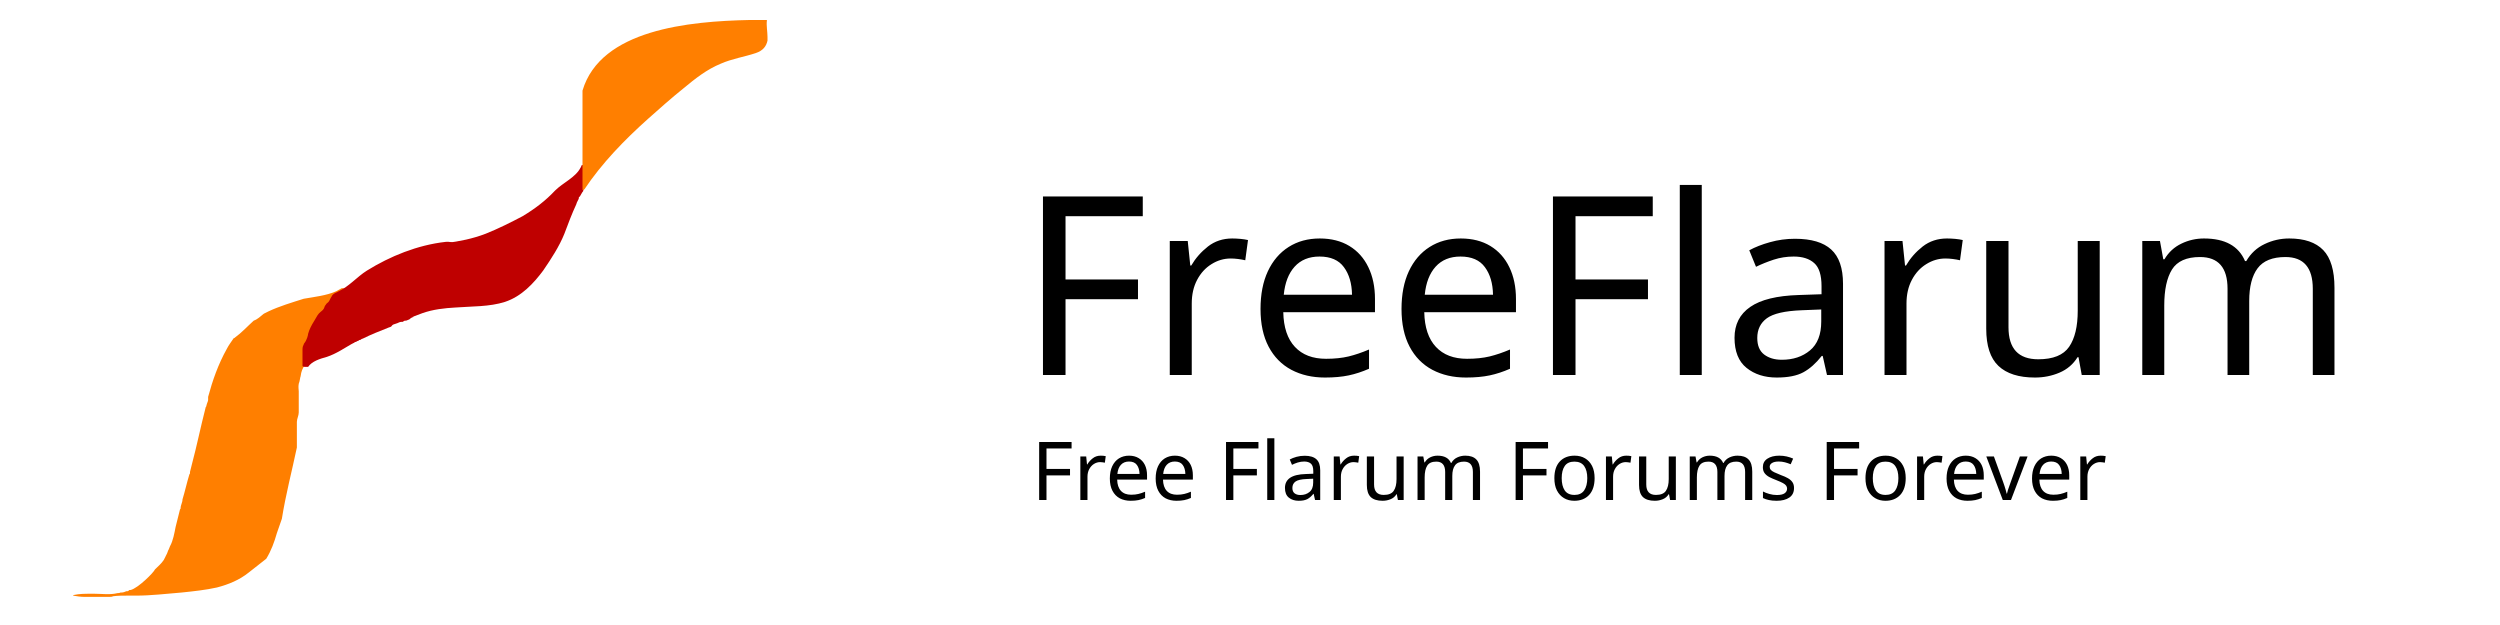
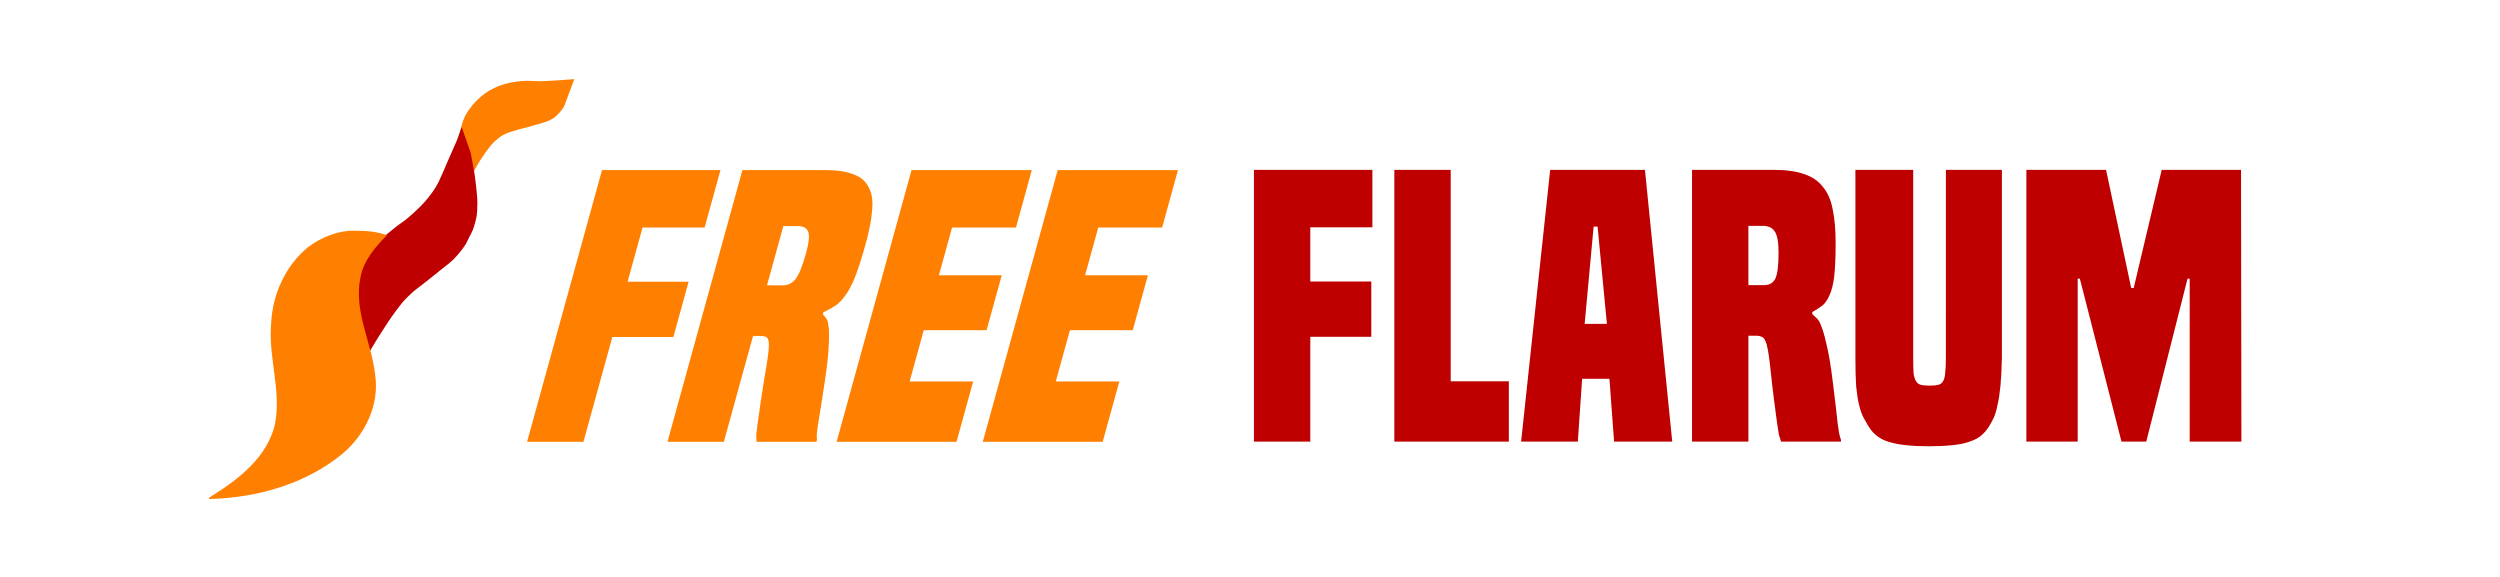
- <svg xmlns="http://www.w3.org/2000/svg" version="1.1" id="Layer_1" x="0px" y="0px" viewBox="0 0 400 100" style="enable-background:new 0 0 400 100;" xml:space="preserve">
-   <style type="text/css">
- 	.st0{fill:#FF7F00;}
- 	.st1{fill:#BF0000;}
- 	.st2{fill:none;}
- 	.st3{font-family:'TrebuchetMS';}
- 	.st4{font-size:40px;}
- 	.st5{font-family:'Verdana';}
- 	.st6{font-size:13px;}
- </style>
-   <g>
-     <path class="st0" d="M58.6,45.7c-0.6,0-1.4,0-2.1,0.2c-0.7,0.3-1.3,0.3-1.8,0.2c-0.3,0.2-0.6,0.3-0.9,0.5c-1.6,0.7-3.5,0.9-5.2,1.2   c-1.9,0.6-3.9,1.2-5.6,2c-0.2,0.1-0.4,0.2-0.6,0.3c-0.1,0-0.1,0.1-0.2,0.1c-0.5,0.4-1,0.9-1.6,1.1c-1,0.9-1.9,1.9-3,2.7   c-0.1,0.1-0.1,0.1-0.2,0.1c-0.4,0.6-0.8,1.1-1.1,1.7c-1.4,2.5-2.3,5.1-3,7.7V64c0,0.2-0.2,0.5-0.3,1c0,0.1-0.1,0.1-0.1,0.2   c-0.8,3.1-1.4,6.1-2.2,9.1c-0.1,0.4-0.2,0.8-0.3,1.2v0.2c0,0.1-0.1,0.2-0.1,0.2c-0.4,1.3-0.7,2.7-1.1,4c0,0.5-0.3,0.9-0.3,1.4   c0,0.1,0,0.1-0.1,0.2c-0.2,0.9-0.5,1.9-0.7,2.8c-0.2,1-0.4,2.2-0.9,3.1L27,87.9c-0.2,0.3-0.1,0.4-0.5,1.1c-0.1,0.3,0.4-0.8-0.3,0.6   c-0.4,0.6-0.9,1-1.4,1.5c-0.2,0.5-2.7,3-3.9,3.3c0,0-0.1,0-0.1,0c-0.1,0-0.2,0-0.2,0.1c-0.1,0.1-0.2,0.1-0.4,0.1   c-0.2,0.1-0.5,0.2-0.7,0.2c-0.1,0-0.1,0-0.2,0c-0.2,0.1-0.4,0.1-0.5,0.1c-1.2,0.3-2.5,0.1-3.7,0.1c0,0,0,0-0.1,0c0,0-0.1,0-0.1,0   c0,0,0,0-0.1,0c-0.1,0-0.1,0-0.2,0c-1,0-1.9,0-2.8,0.2c0,0-0.1,0-0.1,0.1c0,0,0,0,0,0c0.6,0.1,1.2,0.2,1.8,0.2c1,0,2.1,0,3.1,0   c0.1,0,0.1,0,0.2,0c0.1,0,0.2,0,0.4,0c0,0,0,0,0.1,0c0.1,0,0.1,0,0.2,0c0.2,0,0.4,0,0.6-0.1c0.7-0.1,1.5-0.1,2.2-0.1   c0.4,0,0.8,0,1.2,0c0.1,0,0.2,0,0.2,0c2.5,0,4.9-0.3,7.4-0.5c1.9-0.2,3.8-0.4,5.6-0.8c1.9-0.5,3.6-1.2,5.1-2.4   c1-0.8,1.9-1.5,2.8-2.2c0.8-1.3,1.3-2.7,1.7-4.1c0.3-0.8,0.5-1.5,0.8-2.3c0.6-3.8,1.6-7.6,2.4-11.4v-4.1c0-0.5,0.3-1,0.3-1.5v-3.4   c0-0.2-0.1-0.7,0-1.2c0.2-0.5,0.2-1,0.3-1.2c0.1-0.8,0.3-1.2,0.6-1.7c0.3-0.5,0.5-0.8,0.6-1c0.2-0.3,0.3-0.7,0.3-1.2   c0-0.5,0.3-0.7,0.6-1c0.3-0.2,0.3-0.6,0.6-0.7c0.4-0.1,0.3-0.5,0.6-1c0.3-0.5,0.7-0.6,0.9-0.7c0.2-0.2,0.3-0.5,0.3-0.7   c0-0.2,0.2-0.6,0.6-1c0.2-0.2,0.7-0.2,0.9-0.5c0.1-0.2,0.7-0.3,0.9-0.5c0.2-0.2,0.1-0.3,0.3-0.5c0.3-0.5,0.6-0.6,0.9-0.7   c0.4-0.1,0.3-0.4,0.6-0.5c0.6-0.1,0.8-0.6,1.2-0.7c0.3-0.1,0.6,0,0.9,0c0.3,0,0.6-0.2,0.9-0.2c0.4-0.1,0.7-0.1,0.9-0.2   c0.2-0.2,0.3-0.5,0.6-0.5s0.4-0.1,0.6-0.2c0.2-0.2,0.5-0.1,0.9-0.2c0.3-0.1,0.6,0,1.2,0s0.6-0.2,1.2-0.2s0.7-0.3,0.9-0.5H58.6z" />
-     <path class="st0" d="M65.8,45.7h0.9C66.4,45.7,66.1,45.5,65.8,45.7z" />
-     <path class="st0" d="M68.5,45.7h0.3c0.3,0,0.9,0.2,0.9,0S68.8,45.7,68.5,45.7z" />
-     <path class="st1" d="M95,22.9c-0.3,0,0,0.5,0,0.8C95,23.5,95.3,22.9,95,22.9z" />
-     <path class="st1" d="M80.8,48.3c2.7-0.9,4.6-3,6.1-5c1.3-1.9,2.6-3.9,3.4-5.9c0.6-1.6,1.2-3.2,1.9-4.7c0-0.1,0.1-0.2,0.1-0.3   c0.1-0.2,0.2-0.4,0.3-0.6c0-0.1,0-0.3,0.1-0.3c0,0,0.1-0.1,0.1-0.1c0.2-0.3,0.3-0.6,0.5-0.8c0.1-0.5,0.2-0.7,0.3-0.9   c0.2-0.3,0.4-0.4,0.6-0.8c0.2-0.5,0-0.8,0-1.1v-0.8c0-0.3,0.4-0.2,0.6-0.5c0.3-0.7,0-1.1,0-1.3v-0.3c-0.2,0.3-0.9,1.1-1.2,1.3   c-0.1,0.1-0.4,0.2-0.6,0.3c0,0.1,0,0.2-0.1,0.3c-0.8,1.6-2.8,2.4-4.1,3.7c-1.5,1.6-3.2,2.9-5.2,4.1c-1.9,1-3.9,2-5.9,2.8   c-2.1,0.8-4.1,1.2-6.4,1.5c-0.9,0.1-1.8,0.3-2.7,0.4L48.8,57.2c0,0,0.3,0,0.6,0h1.2c0.3,0,0.4-0.1,0.6-0.3c0.2-0.2,0.7,0.2,0.9,0   c0.2-0.2,0.3-0.3,0.6-0.3c0.3,0,0.6-0.3,0.9-0.3c0.3,0,0.3-0.3,0.6-0.3c0.3,0,0.4-0.1,0.6-0.3s0.2-0.4,0.6-0.5   c0.3-0.1,0.5-0.1,0.9-0.3c0.1,0,0.1,0,0.2,0c0,0,0.1,0,0.1-0.1c0.2-0.1,0.4-0.2,0.7-0.3c0.1-0.1,0.2-0.2,0.5-0.3c0.1,0,0.2,0,0.2,0   c1.4-0.7,2.7-1.2,4.2-1.8c0.1,0,0.2-0.1,0.3-0.1c0.1-0.1,0.2-0.1,0.2-0.2c0.2-0.2,0.3-0.2,0.6-0.3c0.4-0.1,0.6-0.3,0.9-0.3   c0.1,0,0.1,0,0.2,0c0.1,0,0.1-0.1,0.2-0.1c0.1-0.1,0.2-0.1,0.4-0.1c0.2-0.1,0.3-0.1,0.5-0.2c0.2-0.2,0.5-0.4,0.8-0.4H66   c0.5-0.2,1.1-0.4,1.6-0.6c1.7-0.6,3.5-0.8,5.3-0.9C75.5,49,78.3,49.1,80.8,48.3z" />
-     <path class="st1" d="M94.7,24.3v0.5c0.1-0.2,0.3-0.8,0.3-1.1C95,24,94.7,24,94.7,24.3z" />
-     <path class="st0" d="M109.4,14.1c1.8-1.5,3.7-3,5.9-3.9c1.8-0.8,3.8-1.1,5.6-1.7c1.2-0.4,1.7-1.1,1.9-2c0-0.2,0-0.4,0-0.6   c0-0.8-0.2-1.8-0.1-2.6c0,0,0-0.1,0-0.1c-0.2,0-0.5,0-0.7,0c-0.7,0-1.4,0-2.1,0c-9.6,0.2-23.8,1.5-26.7,11.3c0,0,0,0.1,0,0.1v15.8   l0.3-0.1c2.8-4.2,6.4-7.9,10.2-11.3C105.5,17.4,107.4,15.7,109.4,14.1z" />
-     <path class="st1" d="M71.3,38.7c-4.5,0.5-8.9,2.3-12.6,4.6c-1.6,1-2.9,2.6-4.7,3.4c-0.1,0.1-0.3,0.1-0.4,0.2   c-0.2,0.1-0.3,0.2-0.4,0.3c-0.1,0.2-0.2,0.3-0.3,0.5c-0.1,0.2-0.1,0.2-0.2,0.4c-0.2,0.4-0.4,0.3-0.6,0.7C51.9,49,52,49,51.8,49.4   c-0.2,0.3-0.4,0.4-0.5,0.5c-0.4,0.3-0.6,0.7-1,1.4c-0.5,0.8-0.8,1.4-1,2.1c0,0.2-0.2,1-0.6,1.5c0,0-0.1,0.1-0.1,0.2   c-0.1,0.2-0.2,0.4-0.2,0.8c0,0.2,0,0.4,0,0.7v1.9c0,0.2,0.3,0.2,0.5,0.2h0.4c0.6-0.9,1.9-1.3,3-1.6c1.5-0.5,2.8-1.4,4.2-2.2   c0.3-0.2,0.7-0.3,1-0.5c0.2,0,0.3-0.1,0.4-0.2c0.1-0.1,0-0.3,0.1-0.5c0.1-0.1,0.1-0.2,0.3-0.3c0.2-0.1,0.3-0.2,0.5-0.3   c0.3-0.2,0.6-0.4,0.8-0.6c0.2-0.4,0.3-0.6,0.8-1.1c0.3-0.2,0.5-0.7,0.8-1.1c0.5-0.7,0.9-1,1.3-1.3c0.4-0.3,0.4-1,0.8-1.3   c0.4-0.3,0.5-0.5,0.8-0.6c0.5-0.3,0.7-0.9,1-1.3c0.2-0.2,1-0.3,1.3-0.9c0.1-0.2,0.2-0.2,0.3-0.4c0.1-0.3,0.3-0.4,0.8-0.6   c0.3-0.2,0.3-0.4,0.5-0.6c0.3-0.4,0.8-0.3,1-0.4c0.3-0.1,0.1-0.7,0.3-0.9c0.4-0.3,0.9-0.1,1-0.4c0.1-0.2,0.3-0.4,0.5-0.4   c0.6-0.1,0.6-0.3,0.8-0.4c0.2-0.2,0.3-0.2,0.3-0.4c0-0.2,0.1-0.3,0.3-0.4c0.2-0.2,0.3-0.2,0.3-0.6c0-0.2,0.3-0.2,0.3-0.4v-0.1   C71.8,38.6,71.5,38.7,71.3,38.7z" />
+ <svg xmlns="http://www.w3.org/2000/svg" width="650" height="150" viewBox="0 0 171.979 39.688" id="ff-logo">
+   <g id="g1693" transform="matrix(0.5791543,0,0,0.5791543,5.4443,-98.08889)">
+     <path style="fill:#ff7f00;fill-opacity:1;stroke:none;stroke-width:0.075px;stroke-linecap:butt;stroke-linejoin:miter;stroke-opacity:1" d="m 45.064,186.475 c 0.076,-0.61 0.136,-1.227 0.28,-1.818 0.133,-0.548 0.266,-1.098 0.537,-1.586 0.462,-0.832 1.088,-1.587 1.809,-2.207 0.646,-0.555 1.403,-0.994 2.197,-1.304 0.848,-0.332 1.766,-0.476 2.672,-0.568 0.777,-0.079 1.562,0.04 2.342,0.018 1.306,-0.036 3.912,-0.246 3.912,-0.246 l -1.181,3.173 c -0.099,0.266 -0.729,1.072 -1.252,1.43 -0.798,0.546 -1.803,0.701 -2.725,0.992 -0.551,0.174 -1.125,0.274 -1.676,0.45 -0.563,0.179 -1.002,0.255 -1.661,0.617 -0.502,0.276 -1.223,0.922 -1.596,1.434 -0.785,1.079 -1.075,1.466 -1.762,2.708 -4.728,9.343 -3.14,7.161 -1.897,-3.091 z" id="path981" />
+     <path style="fill:#bf0000;fill-opacity:1;stroke:none;stroke-width:0.105px;stroke-linecap:butt;stroke-linejoin:miter;stroke-opacity:1" d="m 45.437,184.455 1.089,3.125 0.442,2.472 c 0,0 0.34,2.318 0.334,3.464 -0.009,1.61 -0.153,1.862 -0.418,2.82 -0.144,0.52 -0.555,1.162 -0.764,1.638 -0.271,0.618 -0.8,1.239 -1.207,1.719 -0.598,0.706 -1.173,1.103 -1.872,1.662 -0.449,0.359 -0.897,0.721 -1.348,1.077 -0.511,0.404 -1.21,0.967 -1.539,1.203 -0.481,0.345 -0.769,0.653 -1.205,1.069 -0.476,0.454 -0.883,1 -1.288,1.54 -0.76,1.015 -1.447,2.106 -2.138,3.19 -0.269,0.421 -0.514,0.863 -0.781,1.286 -0.27,0.429 -0.317,0.74 -0.618,1.139 -0.285,0.379 -0.605,1.729 -0.605,1.729 0,0 -0.472,-1.527 -0.654,-2.303 -0.201,-0.857 -0.379,-1.723 -0.48,-2.589 -0.119,-1.021 -0.202,-2.054 -0.147,-3.051 0.068,-1.246 0.223,-2.481 0.589,-3.605 0.406,-1.25 0.824,-1.679 1.548,-2.68 0.476,-0.658 1.098,-1.336 1.717,-1.806 0.604,-0.458 1.5,-1.254 2.125,-1.676 0.521,-0.352 1.01,-0.765 1.482,-1.196 0.585,-0.534 1.163,-1.087 1.671,-1.72 0.505,-0.629 0.997,-1.29 1.36,-2.052 0.379,-0.793 0.995,-2.27 0.995,-2.27 l 1.146,-2.609 z" id="path983" />
+     <path style="fill:#ff7f00;fill-opacity:1;stroke:none;stroke-width:0.129;stroke-linecap:round;stroke-opacity:1;paint-order:fill markers stroke" d="m 32.729,196.772 c -2.01,-0.04 -3.979,0.775 -5.565,1.968 -2.689,2.221 -4.209,5.624 -4.362,9.079 -0.358,4.038 1.278,8.058 0.428,12.071 -0.947,3.749 -4.181,6.329 -7.316,8.283 -0.092,0.1 -0.825,0.423 -0.366,0.463 5.601,-0.157 11.344,-1.769 15.726,-5.37 2.672,-2.243 4.4,-5.775 3.893,-9.299 -0.399,-3.906 -2.605,-7.652 -1.751,-11.644 0.356,-2.013 1.767,-3.62 3.133,-5.018 -1.221,-0.453 -2.528,-0.54 -3.819,-0.531 z" id="path985" />
  </g>
-   <text transform="matrix(1 0 0 1 163 60)" class="st3 st4">FreeFlarum</text>
-   <text transform="matrix(1 0 0 1 165 80)" class="st5 st6">Free Flarum Forums Forever</text>
+   <g aria-label="Free" transform="skewX(-15.41589)" id="text989" style="font-size:32.178px;line-height:1.25;font-family:Keraleeyam;-inkscape-font-specification:'Keraleeyam, Normal';letter-spacing:0.226px;fill:#ff7f00;fill-opacity:1;stroke-width:0.377">
+     <path d="M 44.639,30.394 V 11.7 h 8.149 v 3.951 h -4.272 v 3.729 h 4.198 v 3.803 h -4.198 v 7.211 z" style="font-style:normal;font-variant:normal;font-weight:bold;font-stretch:normal;font-size:24.694px;font-family:'Built Titling';-inkscape-font-specification:'Built Titling, Bold';font-variant-ligatures:normal;font-variant-caps:normal;font-variant-numeric:normal;font-variant-east-asian:normal;fill:#ff7f00;fill-opacity:1;stroke-width:0.377" id="path20" />
+     <path d="m 54.298,30.394 z m 6.124,0 q -0.074,-0.222 -0.148,-0.469 -0.049,-0.272 -0.123,-0.79 -0.074,-0.543 -0.198,-1.482 -0.123,-0.938 -0.296,-2.568 -0.074,-0.642 -0.148,-1.037 -0.074,-0.395 -0.173,-0.593 -0.099,-0.222 -0.247,-0.272 -0.148,-0.074 -0.321,-0.074 h -0.593 v 7.285 H 54.298 V 11.7 h 5.655 q 1.259,0 2.074,0.296 0.815,0.272 1.284,0.889 0.494,0.593 0.667,1.556 0.198,0.938 0.198,2.297 0,1.457 -0.099,2.297 -0.099,0.815 -0.321,1.284 -0.198,0.469 -0.494,0.716 -0.296,0.222 -0.691,0.444 v 0.148 q 0.148,0.123 0.296,0.272 0.173,0.148 0.296,0.494 0.198,0.444 0.395,1.358 0.222,0.889 0.42,2.519 0.148,1.136 0.222,1.827 0.074,0.691 0.123,1.111 0.074,0.42 0.099,0.642 0.049,0.222 0.123,0.42 v 0.123 z M 59.262,19.627 q 0.543,0 0.766,-0.444 0.222,-0.469 0.222,-1.778 0,-1.111 -0.272,-1.482 -0.247,-0.37 -0.815,-0.37 h -0.988 v 4.075 z" style="font-style:normal;font-variant:normal;font-weight:bold;font-stretch:normal;font-size:24.694px;font-family:'Built Titling';-inkscape-font-specification:'Built Titling, Bold';font-variant-ligatures:normal;font-variant-caps:normal;font-variant-numeric:normal;font-variant-east-asian:normal;fill:#ff7f00;fill-opacity:1;stroke-width:0.377" id="path22" />
+     <path d="m 65.933,30.394 z m 0,0 V 11.7 H 74.206 v 3.951 h -4.396 v 3.284 h 4.322 v 3.778 h -4.322 v 3.531 h 4.371 v 4.149 z" style="font-style:normal;font-variant:normal;font-weight:bold;font-stretch:normal;font-size:24.694px;font-family:'Built Titling';-inkscape-font-specification:'Built Titling, Bold';font-variant-ligatures:normal;font-variant-caps:normal;font-variant-numeric:normal;font-variant-east-asian:normal;fill:#ff7f00;fill-opacity:1;stroke-width:0.377" id="path24" />
+     <path d="m 75.988,30.394 z m 0,0 V 11.7 h 8.273 v 3.951 h -4.396 v 3.284 h 4.322 v 3.778 h -4.322 v 3.531 h 4.371 v 4.149 z" style="font-style:normal;font-variant:normal;font-weight:bold;font-stretch:normal;font-size:24.694px;font-family:'Built Titling';-inkscape-font-specification:'Built Titling, Bold';font-variant-ligatures:normal;font-variant-caps:normal;font-variant-numeric:normal;font-variant-east-asian:normal;fill:#ff7f00;fill-opacity:1;stroke-width:0.377" id="path26" />
+   </g>
+   <g aria-label="Flarum" id="text993" style="font-size:32.178px;line-height:1.25;font-family:Keraleeyam;-inkscape-font-specification:'Keraleeyam, Normal';letter-spacing:0.226px;fill:#bf0000;fill-opacity:1;stroke-width:0.377">
+     <path d="M 86.26,30.38 V 11.686 h 8.149 v 3.951 h -4.272 v 3.729 h 4.198 v 3.803 h -4.198 v 7.211 z" style="font-style:normal;font-variant:normal;font-weight:bold;font-stretch:normal;font-size:24.694px;font-family:'Built Titling';-inkscape-font-specification:'Built Titling, Bold';font-variant-ligatures:normal;font-variant-caps:normal;font-variant-numeric:normal;font-variant-east-asian:normal;fill:#bf0000;fill-opacity:1;stroke-width:0.377" id="path29" />
+     <path d="m 95.919,30.38 z m 0,0 V 11.686 h 3.877 v 14.545 h 4 v 4.149 z" style="font-style:normal;font-variant:normal;font-weight:bold;font-stretch:normal;font-size:24.694px;font-family:'Built Titling';-inkscape-font-specification:'Built Titling, Bold';font-variant-ligatures:normal;font-variant-caps:normal;font-variant-numeric:normal;font-variant-east-asian:normal;fill:#bf0000;fill-opacity:1;stroke-width:0.377" id="path31" />
+     <path d="m 104.64,30.38 z m 6.396,0 -0.321,-4.322 h -1.877 l -0.296,4.322 h -3.902 l 2,-18.694 h 6.519 l 1.877,18.694 z M 109.9,15.588 h -0.272 l -0.617,6.692 h 1.531 z" style="font-style:normal;font-variant:normal;font-weight:bold;font-stretch:normal;font-size:24.694px;font-family:'Built Titling';-inkscape-font-specification:'Built Titling, Bold';font-variant-ligatures:normal;font-variant-caps:normal;font-variant-numeric:normal;font-variant-east-asian:normal;fill:#bf0000;fill-opacity:1;stroke-width:0.377" id="path33" />
+     <path d="m 116.399,30.38 z m 6.124,0 q -0.074,-0.222 -0.148,-0.469 -0.049,-0.272 -0.123,-0.79 -0.074,-0.543 -0.198,-1.482 -0.123,-0.938 -0.296,-2.568 -0.074,-0.642 -0.148,-1.037 -0.074,-0.395 -0.173,-0.593 -0.099,-0.222 -0.247,-0.272 -0.148,-0.074 -0.321,-0.074 h -0.593 v 7.285 h -3.877 V 11.686 h 5.655 q 1.259,0 2.074,0.296 0.815,0.272 1.284,0.889 0.494,0.593 0.667,1.556 0.198,0.938 0.198,2.297 0,1.457 -0.099,2.297 -0.099,0.815 -0.321,1.284 -0.198,0.469 -0.494,0.716 -0.296,0.222 -0.691,0.444 v 0.148 q 0.148,0.123 0.296,0.272 0.173,0.148 0.296,0.494 0.198,0.445 0.395,1.358 0.222,0.889 0.42,2.519 0.148,1.136 0.222,1.827 0.074,0.691 0.123,1.111 0.074,0.42 0.099,0.642 0.049,0.222 0.123,0.42 v 0.123 z m -1.161,-10.767 q 0.543,0 0.766,-0.444 0.222,-0.469 0.222,-1.778 0,-1.111 -0.272,-1.482 -0.247,-0.37 -0.815,-0.37 h -0.988 v 4.075 z" style="font-style:normal;font-variant:normal;font-weight:bold;font-stretch:normal;font-size:24.694px;font-family:'Built Titling';-inkscape-font-specification:'Built Titling, Bold';font-variant-ligatures:normal;font-variant-caps:normal;font-variant-numeric:normal;font-variant-east-asian:normal;fill:#bf0000;fill-opacity:1;stroke-width:0.377" id="path35" />
+     <path d="m 127.639,30.38 z m 6.223,-18.694 h 3.852 v 12.94 q -0.025,1.161 -0.099,1.926 -0.074,0.766 -0.198,1.284 -0.099,0.519 -0.247,0.864 -0.148,0.321 -0.346,0.642 -0.247,0.395 -0.593,0.667 -0.321,0.247 -0.815,0.395 -0.494,0.173 -1.161,0.222 -0.667,0.074 -1.556,0.074 -1.803,0 -2.741,-0.296 -0.938,-0.272 -1.408,-1.062 -0.198,-0.321 -0.37,-0.642 -0.173,-0.346 -0.296,-0.864 -0.123,-0.519 -0.198,-1.284 -0.049,-0.766 -0.049,-1.926 V 11.686 h 3.976 v 12.94 q 0,0.667 0.025,1.037 0.049,0.37 0.173,0.568 0.123,0.198 0.346,0.247 0.222,0.049 0.593,0.049 0.37,0 0.568,-0.049 0.222,-0.049 0.346,-0.247 0.123,-0.198 0.148,-0.568 0.049,-0.37 0.049,-1.037 z" style="font-style:normal;font-variant:normal;font-weight:bold;font-stretch:normal;font-size:24.694px;font-family:'Built Titling';-inkscape-font-specification:'Built Titling, Bold';font-variant-ligatures:normal;font-variant-caps:normal;font-variant-numeric:normal;font-variant-east-asian:normal;fill:#bf0000;fill-opacity:1;stroke-width:0.377" id="path37" />
+     <path d="m 139.397,30.38 z m 11.236,0 V 19.169 h -0.148 l -2.84,11.211 h -1.704 L 143.077,19.169 h -0.148 v 11.211 h -3.531 V 11.686 h 5.482 l 1.729,8.124 h 0.173 l 1.926,-8.124 h 5.457 l 0.025,18.694 z" style="font-style:normal;font-variant:normal;font-weight:bold;font-stretch:normal;font-size:24.694px;font-family:'Built Titling';-inkscape-font-specification:'Built Titling, Bold';font-variant-ligatures:normal;font-variant-caps:normal;font-variant-numeric:normal;font-variant-east-asian:normal;fill:#bf0000;fill-opacity:1;stroke-width:0.377" id="path39" />
+   </g>
</svg>
